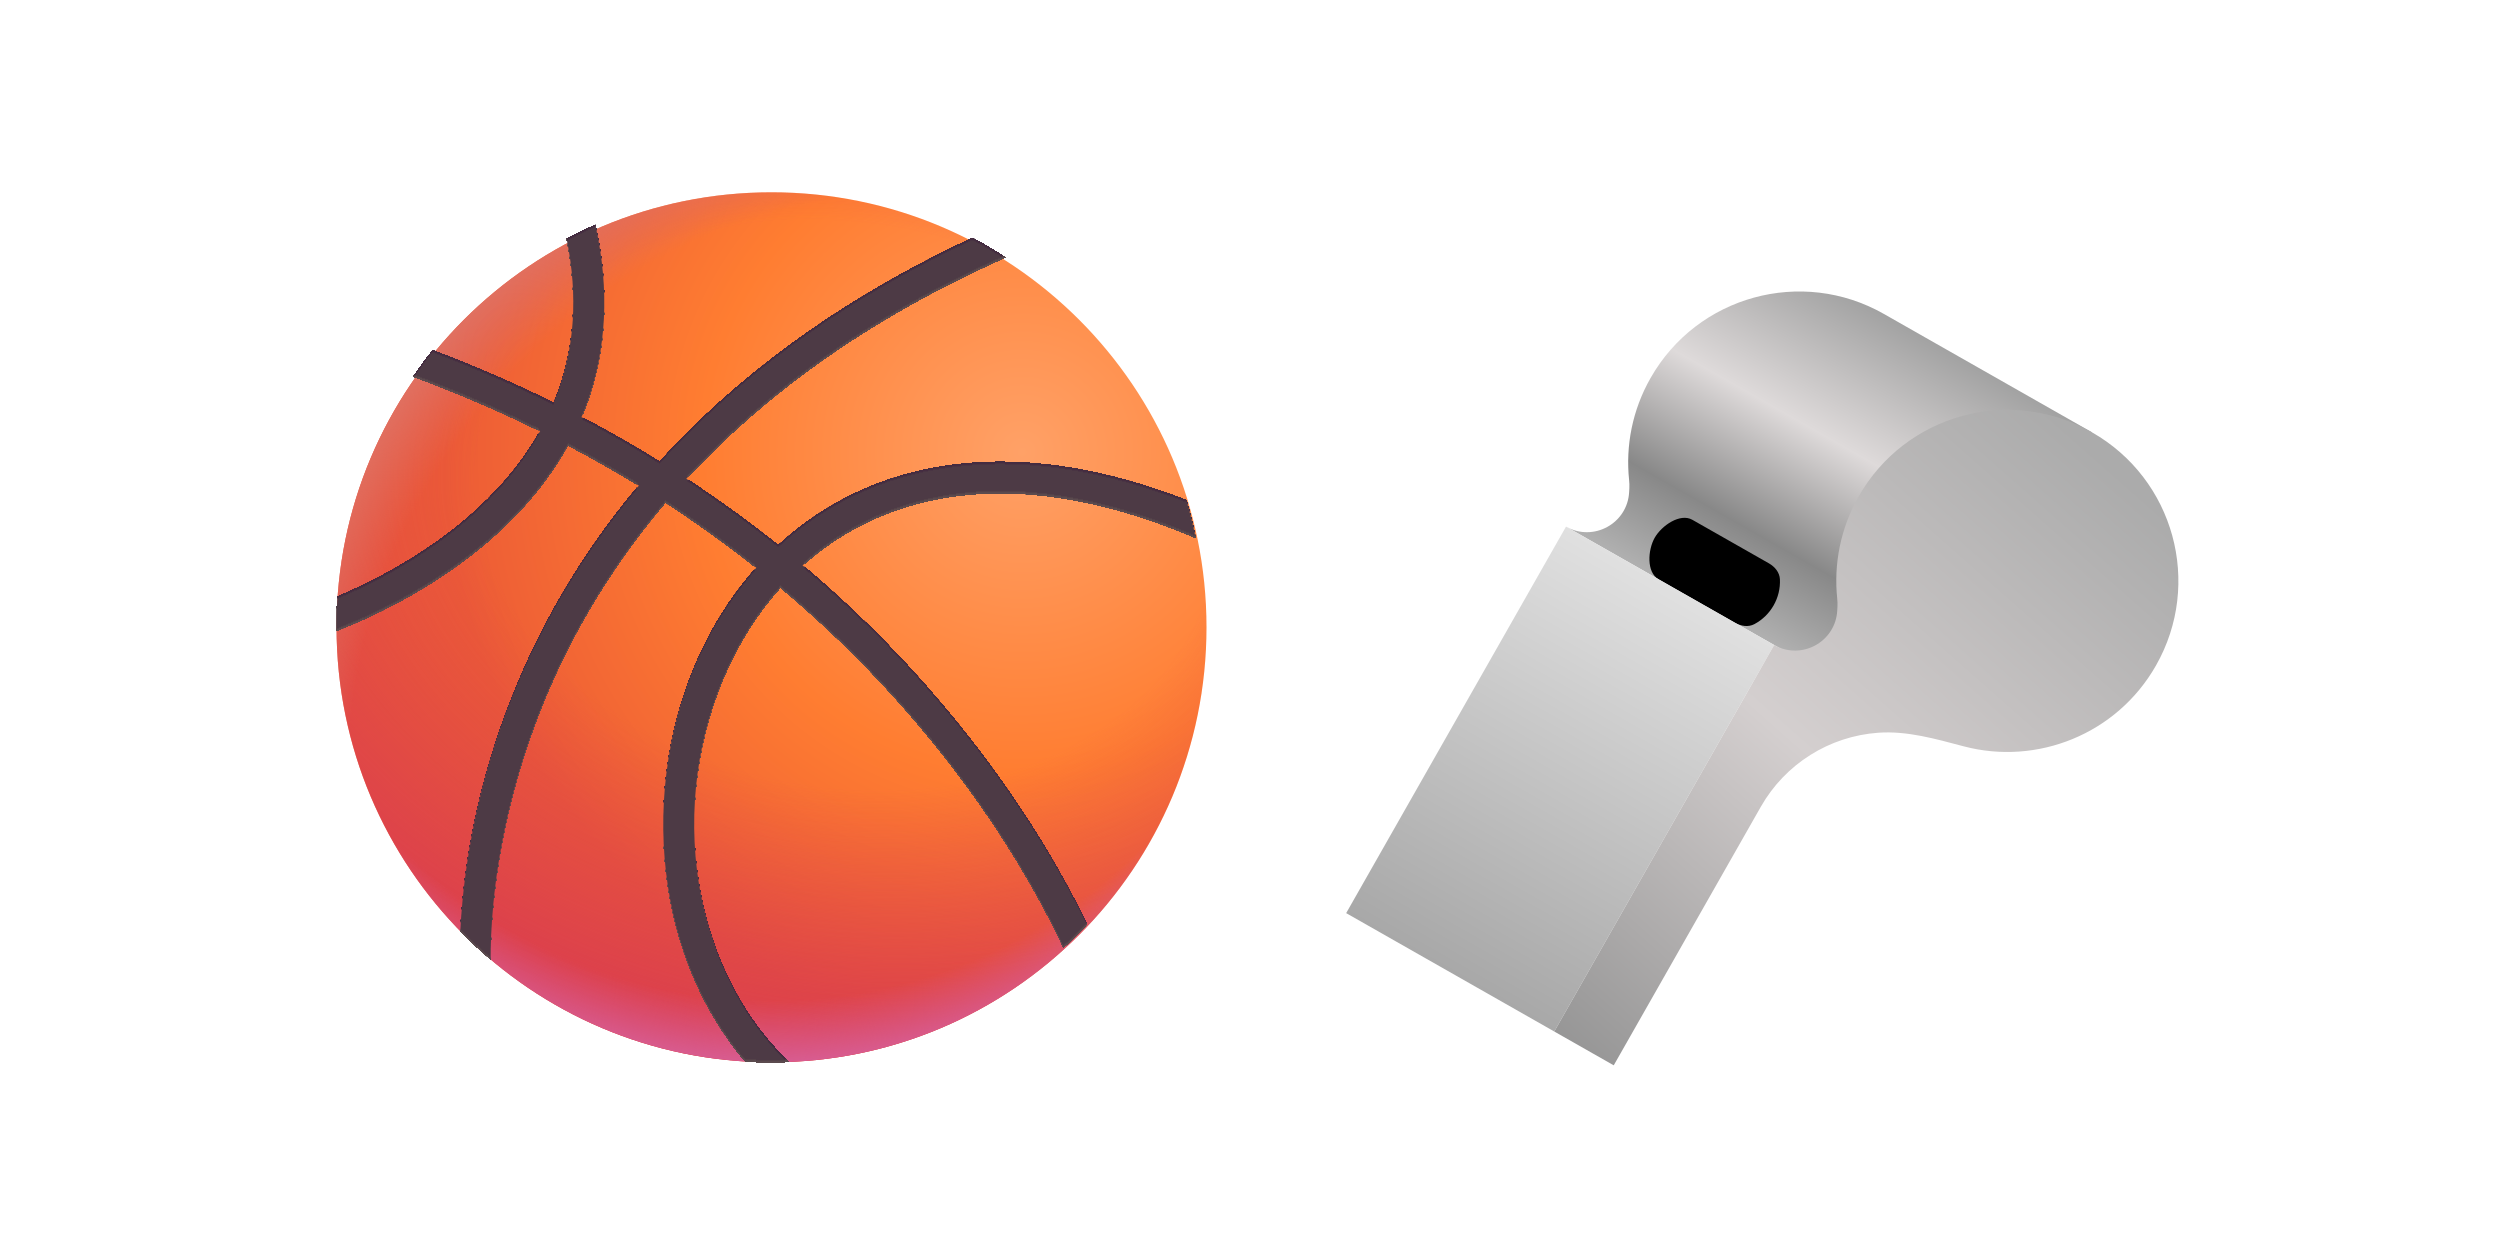
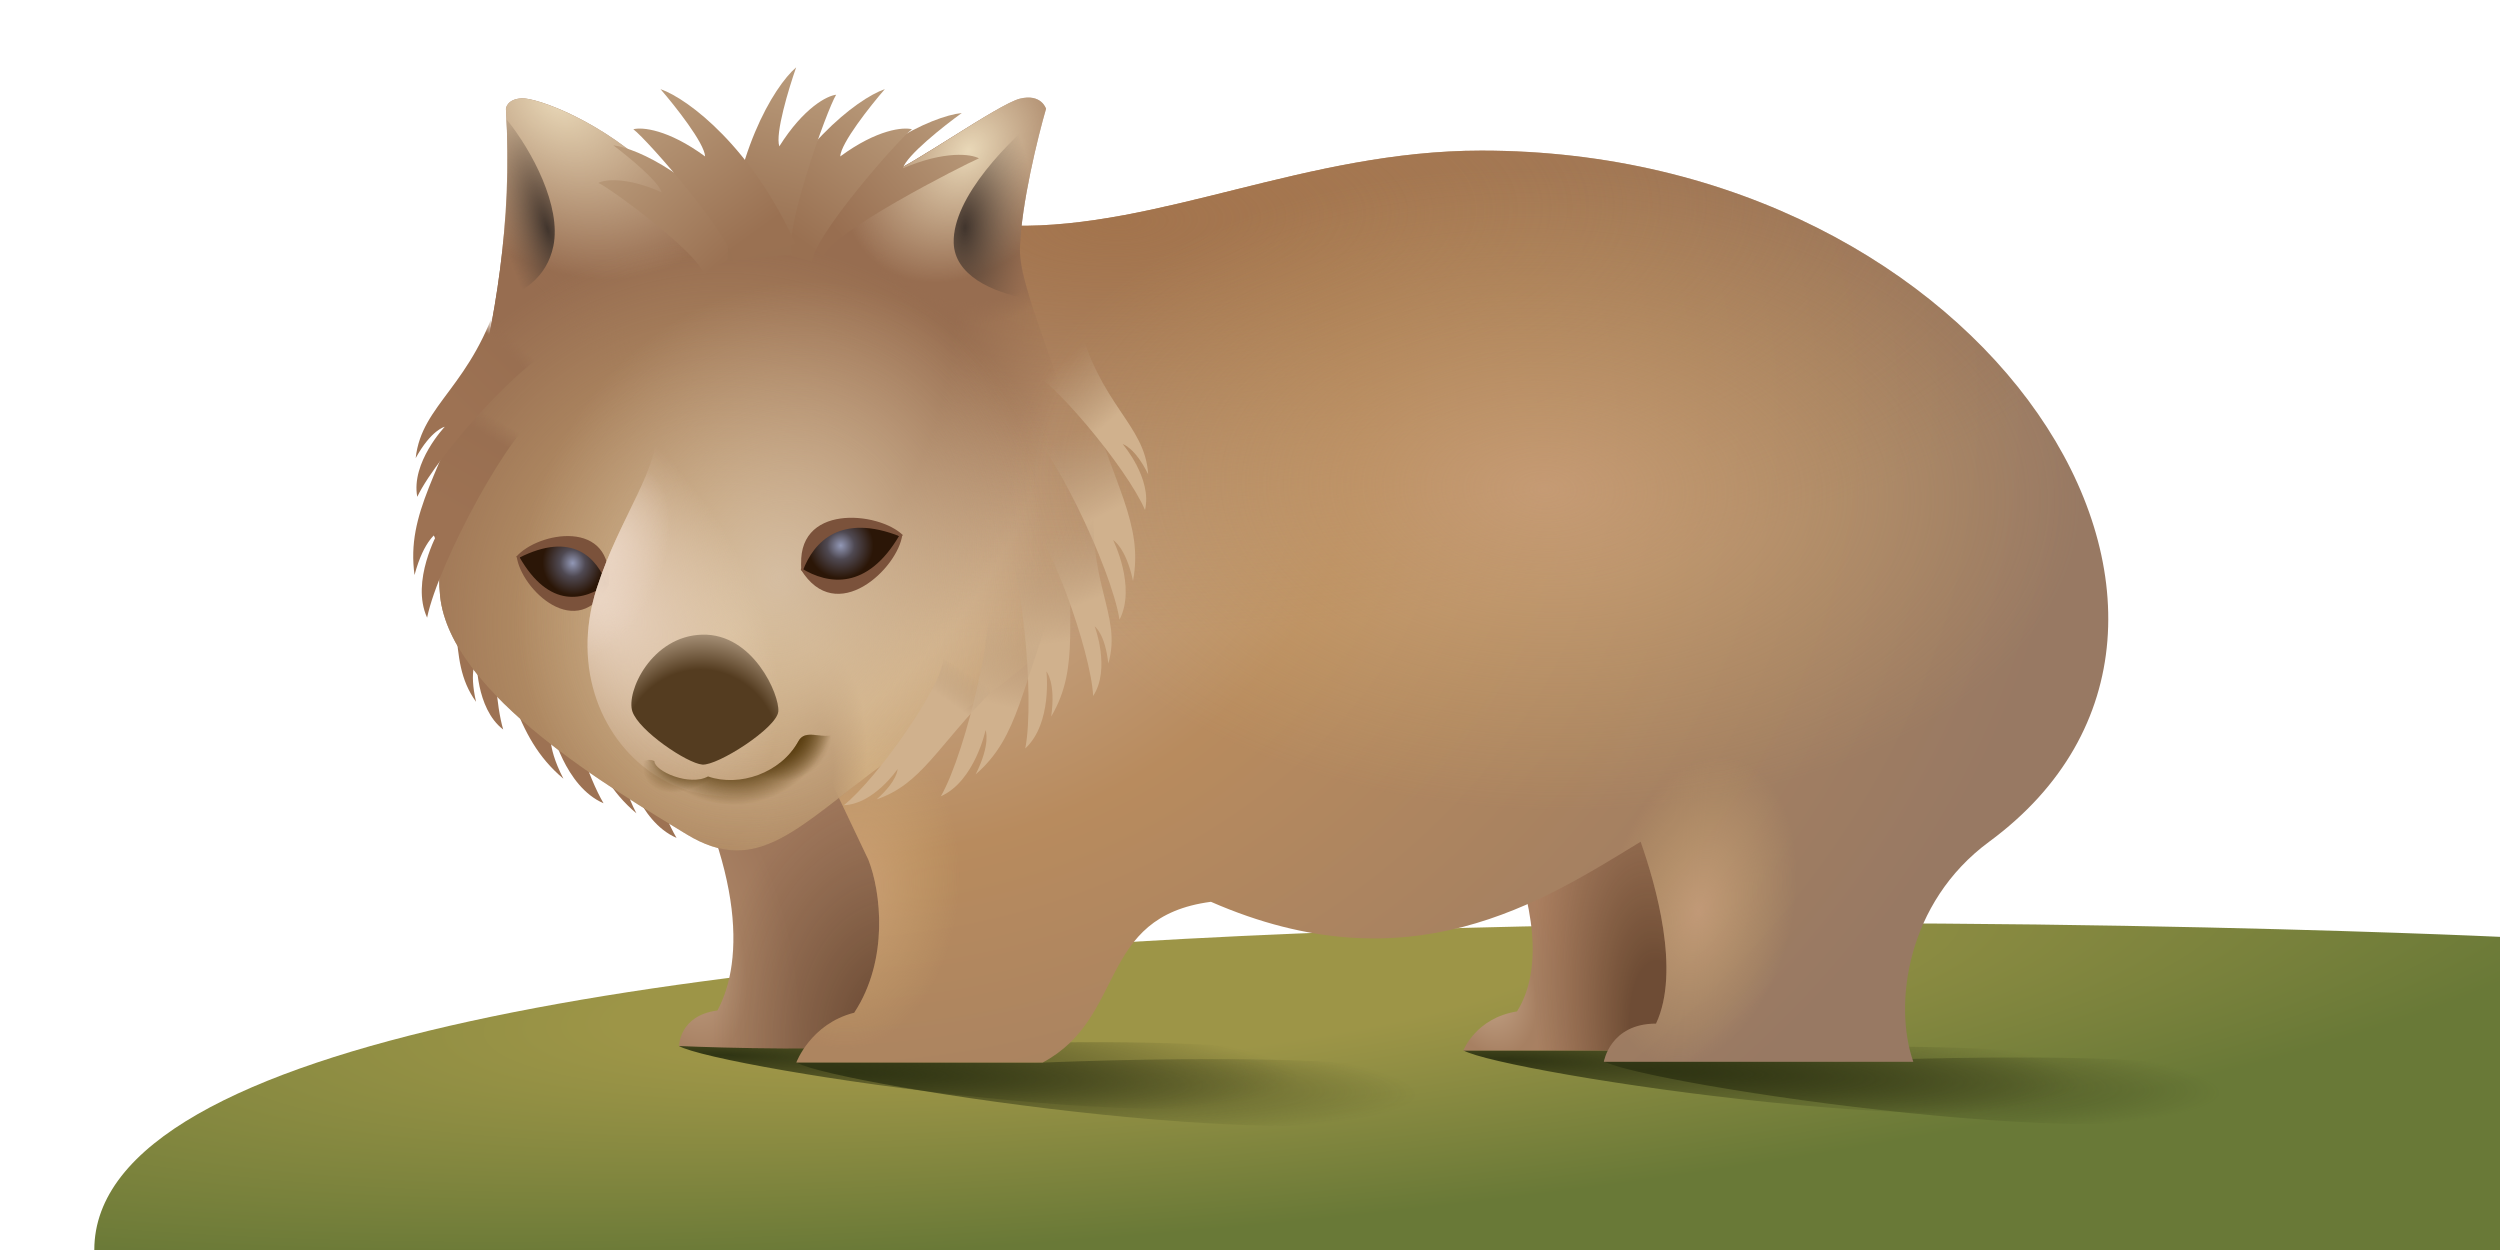
<svg xmlns="http://www.w3.org/2000/svg" viewBox="0 0 240 120" fill="none">
-   <path d="M150.338 50.556C152.961 52.048 156.236 50.259 156.397 47.246L156.418 46.866C156.432 46.607 156.421 46.348 156.394 46.09C156.051 42.802 156.696 39.379 158.456 36.286C162.939 28.404 172.963 25.65 180.844 30.133L200.823 41.498L181.733 68.416L150.338 50.556Z" fill="url(#paint0_linear_7990_1717)" />
-   <path d="M168.425 59.914C167.839 60.228 167.138 60.113 166.561 59.785L159.217 55.607C158.047 54.941 158.187 52.792 158.852 51.622V51.622C159.518 50.452 161.294 49.233 162.464 49.899L169.808 54.076C170.385 54.405 170.842 54.949 170.872 55.613C170.954 57.393 169.997 59.075 168.425 59.914Z" fill="black" />
-   <path d="M150.338 50.556L170.317 61.921L149.211 99.025L129.232 87.66L150.338 50.556Z" fill="url(#paint1_linear_7990_1717)" />
-   <path d="M206.975 63.887C203.215 70.497 195.558 73.501 188.536 71.653C185.839 70.943 183.102 70.145 180.32 70.342C175.608 70.676 171.374 73.343 169.039 77.449L154.918 102.272L149.21 99.025L170.316 61.922C172.939 63.413 176.215 61.624 176.376 58.611L176.396 58.231C176.41 57.972 176.399 57.713 176.372 57.455C176.03 54.167 176.675 50.744 178.434 47.651C182.918 39.77 192.941 37.015 200.823 41.498C208.704 45.982 211.459 56.005 206.975 63.887Z" fill="url(#paint2_linear_7990_1717)" />
-   <path d="M74.066 101.978C97.128 101.978 115.824 83.282 115.824 60.22C115.824 37.157 97.128 18.461 74.066 18.461C51.003 18.461 32.308 37.157 32.308 60.22C32.308 83.282 51.003 101.978 74.066 101.978Z" fill="url(#paint3_radial_7990_1717)" />
-   <path d="M74.066 101.978C97.128 101.978 115.824 83.282 115.824 60.22C115.824 37.157 97.128 18.461 74.066 18.461C51.003 18.461 32.308 37.157 32.308 60.22C32.308 83.282 51.003 101.978 74.066 101.978Z" fill="url(#paint4_radial_7990_1717)" />
-   <path d="M74.066 101.978C97.128 101.978 115.824 83.282 115.824 60.22C115.824 37.157 97.128 18.461 74.066 18.461C51.003 18.461 32.308 37.157 32.308 60.22C32.308 83.282 51.003 101.978 74.066 101.978Z" fill="url(#paint5_radial_7990_1717)" />
-   <path d="M74.066 101.978C97.128 101.978 115.824 83.282 115.824 60.22C115.824 37.157 97.128 18.461 74.066 18.461C51.003 18.461 32.308 37.157 32.308 60.22C32.308 83.282 51.003 101.978 74.066 101.978Z" fill="url(#paint6_radial_7990_1717)" />
-   <g filter="url(#filter0_ii_7990_1717)">
-     <path d="M32.394 57.28C32.337 58.182 32.308 59.092 32.308 60.008C32.308 60.187 32.309 60.365 32.311 60.544C33.17 60.209 34.209 59.777 35.37 59.239C38.633 57.727 42.899 55.363 46.847 51.967C49.731 49.487 52.469 46.434 54.512 42.738C56.889 43.988 59.161 45.284 61.331 46.616C55.577 53.463 51.721 60.468 49.149 66.946C46.112 74.598 44.877 81.487 44.401 86.471C44.3 87.523 44.234 88.491 44.191 89.364C45.117 90.318 46.088 91.227 47.1 92.088C47.097 90.79 47.151 88.975 47.362 86.758C47.816 81.999 48.999 75.398 51.911 68.06C54.406 61.775 58.178 54.929 63.879 48.226C67.007 50.259 69.912 52.363 72.606 54.502C70.704 56.638 69.1 59.023 67.802 61.572C61.391 74.151 62.293 91.013 71.566 101.911C72.358 101.956 73.156 101.979 73.959 101.979C74.541 101.979 75.12 101.967 75.697 101.943C65.637 92.294 64.067 75.464 70.448 62.941C71.659 60.564 73.153 58.355 74.921 56.391C80.926 61.426 85.805 66.595 89.727 71.447C94.954 77.915 98.48 83.824 100.695 88.104C101.24 89.158 101.706 90.113 102.098 90.953C102.872 90.238 103.619 89.495 104.337 88.723C104.036 88.1 103.702 87.43 103.333 86.718C101.039 82.286 97.406 76.202 92.034 69.554C88.048 64.622 83.106 59.38 77.045 54.273C79.827 51.785 83.148 49.84 86.993 48.654C94.243 46.415 103.521 46.822 114.78 51.626C114.535 50.407 114.237 49.207 113.89 48.028C103.027 43.799 93.716 43.443 86.121 45.787C81.671 47.161 77.861 49.447 74.711 52.358C71.983 50.179 69.045 48.035 65.883 45.962C73.036 38.206 82.901 30.753 96.505 24.711C95.484 24.048 94.433 23.429 93.354 22.855C80.131 29.014 70.432 36.518 63.328 44.333C60.947 42.857 58.447 41.423 55.822 40.045C56.053 39.5 56.268 38.942 56.467 38.371C58.129 33.593 58.592 28.021 57.153 21.594C56.216 22.011 55.297 22.462 54.398 22.944C55.539 28.56 55.066 33.335 53.659 37.379C53.504 37.824 53.338 38.26 53.161 38.689C49.522 36.888 45.655 35.196 41.548 33.645C40.899 34.454 40.279 35.289 39.689 36.147C44.009 37.746 48.06 39.504 51.856 41.383C50.028 44.654 47.57 47.404 44.916 49.687C41.24 52.849 37.232 55.076 34.127 56.515C33.508 56.801 32.928 57.056 32.394 57.28Z" fill="#4D3A45" />
-   </g>
+   <path d="M9.053 120C9.053 79.071 240 89.937 240 89.937V120H9.053Z" fill="url(#paint0_radial_1993_4804)" />
+   <path d="M126.629 104.248C118.711 110.187 68.974 102.583 65.158 100.407H88.167C88.167 100.407 134.548 98.309 126.629 104.248Z" fill="url(#paint1_radial_1993_4804)" />
+   <path d="M201.952 104.675C194.033 110.614 144.297 103.011 140.481 100.834H163.489C163.489 100.834 209.87 98.736 201.952 104.675Z" fill="url(#paint2_radial_1993_4804)" />
+   <path d="M138.006 105.874C130.087 111.813 80.351 104.209 76.535 102.033H99.543C99.543 102.033 145.924 99.935 138.006 105.874Z" fill="url(#paint3_radial_1993_4804)" />
+   <path d="M215.417 105.717C207.498 111.657 157.762 104.053 153.946 101.877H176.954C176.954 101.877 223.336 99.778 215.417 105.717Z" fill="url(#paint4_radial_1993_4804)" />
+   <path d="M85.24 100.419C76.971 100.948 65.192 100.419 65.192 100.419C65.192 100.419 65.192 97.484 68.875 97.006C71.433 92.278 71.608 82.871 62.885 68.436L76.442 62.631L89.711 80.804L85.24 100.419Z" fill="url(#paint5_radial_1993_4804)" />
+   <path d="M85.24 100.419C76.971 100.948 65.192 100.419 65.192 100.419C65.192 100.419 65.192 97.484 68.875 97.006C71.433 92.278 71.608 82.871 62.885 68.436L76.442 62.631L89.711 80.804L85.24 100.419Z" fill="url(#paint6_radial_1993_4804)" />
+   <path d="M162.404 100.852H140.481C140.481 100.852 141.667 97.727 145.634 97.096C147.677 93.837 147.855 88.46 144.807 80.804L158.942 76.91L161.682 81.814L162.404 100.852Z" fill="url(#paint7_radial_1993_4804)" />
+   <path d="M162.404 100.852H140.481C140.481 100.852 141.667 97.727 145.634 97.096C147.677 93.837 147.855 88.46 144.807 80.804L158.942 76.91L161.682 81.814L162.404 100.852Z" fill="url(#paint8_radial_1993_4804)" />
+   <path d="M142.212 14.458C125.441 14.458 111.347 21.958 97.212 21.669L70.529 28.304C70.529 28.304 51.635 53.256 57.404 62.343C63.173 71.429 79.516 74.444 79.516 74.444L83.366 82.535C84.562 85.561 85.367 92.115 82.003 97.222C77.816 98.284 76.443 102.006 76.443 102.006H100.097C108.174 97.679 105.289 88.016 116.25 86.573C135.281 94.899 148.053 86.573 157.5 80.804C158.946 84.923 161.35 93.223 158.978 98.268C154.56 98.268 153.967 101.934 153.967 101.934H183.678C181.755 96.453 183.022 86.648 190.962 80.804C219.663 59.676 190.962 14.458 142.212 14.458Z" fill="url(#paint9_radial_1993_4804)" />
+   <path d="M142.212 14.458C125.441 14.458 111.347 21.958 97.212 21.669L70.529 28.304C70.529 28.304 51.635 53.256 57.404 62.343C63.173 71.429 79.516 74.444 79.516 74.444L83.366 82.535C84.562 85.561 85.367 92.115 82.003 97.222C77.816 98.284 76.443 102.006 76.443 102.006H100.097C108.174 97.679 105.289 88.016 116.25 86.573C135.281 94.899 148.053 86.573 157.5 80.804C158.946 84.923 161.35 93.223 158.978 98.268C154.56 98.268 153.967 101.934 153.967 101.934H183.678C181.755 96.453 183.022 86.648 190.962 80.804C219.663 59.676 190.962 14.458 142.212 14.458Z" fill="url(#paint10_radial_1993_4804)" />
+   <path d="M142.212 14.458C125.441 14.458 111.347 21.958 97.212 21.669L70.529 28.304C70.529 28.304 51.635 53.256 57.404 62.343C63.173 71.429 79.516 74.444 79.516 74.444L83.366 82.535C84.562 85.561 85.367 92.115 82.003 97.222C77.816 98.284 76.443 102.006 76.443 102.006H100.097C108.174 97.679 105.289 88.016 116.25 86.573C135.281 94.899 148.053 86.573 157.5 80.804C158.946 84.923 161.35 93.223 158.978 98.268C154.56 98.268 153.967 101.934 153.967 101.934H183.678C181.755 96.453 183.022 86.648 190.962 80.804C219.663 59.676 190.962 14.458 142.212 14.458Z" fill="url(#paint11_radial_1993_4804)" />
+   <path d="M142.212 14.458C125.441 14.458 111.347 21.958 97.212 21.669L70.529 28.304C70.529 28.304 51.635 53.256 57.404 62.343C63.173 71.429 79.516 74.444 79.516 74.444L83.366 82.535C84.562 85.561 85.367 92.115 82.003 97.222C77.816 98.284 76.443 102.006 76.443 102.006H100.097C108.174 97.679 105.289 88.016 116.25 86.573C135.281 94.899 148.053 86.573 157.5 80.804C158.946 84.923 161.35 93.223 158.978 98.268C154.56 98.268 153.967 101.934 153.967 101.934H183.678C181.755 96.453 183.022 86.648 190.962 80.804C219.663 59.676 190.962 14.458 142.212 14.458Z" fill="url(#paint12_radial_1993_4804)" />
+   <path d="M142.212 14.458C125.441 14.458 111.347 21.958 97.212 21.669L70.529 28.304C70.529 28.304 51.635 53.256 57.404 62.343C63.173 71.429 79.516 74.444 79.516 74.444L83.366 82.535C84.562 85.561 85.367 92.115 82.003 97.222C77.816 98.284 76.443 102.006 76.443 102.006H100.097C108.174 97.679 105.289 88.016 116.25 86.573C135.281 94.899 148.053 86.573 157.5 80.804C158.946 84.923 161.35 93.223 158.978 98.268C154.56 98.268 153.967 101.934 153.967 101.934H183.678C181.755 96.453 183.022 86.648 190.962 80.804C219.663 59.676 190.962 14.458 142.212 14.458Z" fill="url(#paint13_radial_1993_4804)" />
+   <path d="M54.087 74.756C49.166 70.61 49.095 65.219 44.758 55.141L52.625 53.718C51.268 56.806 55.05 72.221 57.941 77.114C54.199 75.503 52.936 69.906 52.936 69.906C52.936 69.906 52.342 71.381 54.087 74.756Z" fill="url(#paint14_linear_1993_4804)" />
+   <path d="M61.094 78.079C56.173 73.933 56.102 68.541 51.765 58.464L59.632 57.041C58.275 60.128 62.057 75.543 64.947 80.437C61.206 78.826 59.943 73.228 59.943 73.228C59.943 73.228 59.349 74.703 61.094 78.079Z" fill="url(#paint15_linear_1993_4804)" />
+   <path d="M45.703 67.377C42.608 63.081 45.162 58.638 41.045 50.052L48.76 50.291C47.056 52.483 46.981 65.547 48.306 70.034C45.643 67.996 45.758 63.275 45.758 63.275C45.758 63.275 44.988 64.333 45.703 67.377Z" fill="url(#paint16_linear_1993_4804)" />
+   <path d="M42.249 57.215C41.246 47.681 49.907 32.855 48.569 10.441C48.569 10.441 48.634 9.519 50.074 9.438C51.515 9.357 58.036 11.713 63.121 16.797C68.529 16.017 80.483 14.924 85.033 16.797C87.263 16.128 95.848 9.985 97.912 9.473C99.976 8.962 100.421 10.441 100.421 10.441C99.641 13.118 98.046 19.541 97.912 23.823C97.745 29.175 105.618 42.438 104.286 53.094C102.954 63.75 93.469 66.938 85.033 73.154C76.596 79.37 72.743 84.271 65.896 80.082C59.049 75.894 43.253 66.749 42.249 57.215Z" fill="url(#paint17_radial_1993_4804)" />
+   <path d="M42.249 57.215C41.246 47.681 49.907 32.855 48.569 10.441C48.569 10.441 48.634 9.519 50.074 9.438C51.515 9.357 58.036 11.713 63.121 16.797C68.529 16.017 80.483 14.924 85.033 16.797C87.263 16.128 95.848 9.985 97.912 9.473C99.976 8.962 100.421 10.441 100.421 10.441C99.641 13.118 98.046 19.541 97.912 23.823C97.745 29.175 105.618 42.438 104.286 53.094C102.954 63.75 93.469 66.938 85.033 73.154C76.596 79.37 72.743 84.271 65.896 80.082C59.049 75.894 43.253 66.749 42.249 57.215Z" fill="url(#paint18_radial_1993_4804)" />
+   <path d="M42.249 57.215C41.246 47.681 49.907 32.855 48.569 10.441C48.569 10.441 48.634 9.519 50.074 9.438C51.515 9.357 58.036 11.713 63.121 16.797C68.529 16.017 80.483 14.924 85.033 16.797C87.263 16.128 95.848 9.985 97.912 9.473C99.976 8.962 100.421 10.441 100.421 10.441C99.641 13.118 98.046 19.541 97.912 23.823C97.745 29.175 105.618 42.438 104.286 53.094C102.954 63.75 93.469 66.938 85.033 73.154C76.596 79.37 72.743 84.271 65.896 80.082C59.049 75.894 43.253 66.749 42.249 57.215Z" fill="url(#paint19_radial_1993_4804)" />
+   <path d="M42.249 57.215C41.246 47.681 49.907 32.855 48.569 10.441C48.569 10.441 48.634 9.519 50.074 9.438C51.515 9.357 58.036 11.713 63.121 16.797C68.529 16.017 80.483 14.924 85.033 16.797C87.263 16.128 95.848 9.985 97.912 9.473C99.976 8.962 100.421 10.441 100.421 10.441C99.641 13.118 98.046 19.541 97.912 23.823C97.745 29.175 105.618 42.438 104.286 53.094C102.954 63.75 93.469 66.938 85.033 73.154C76.596 79.37 72.743 84.271 65.896 80.082C59.049 75.894 43.253 66.749 42.249 57.215Z" fill="url(#paint20_radial_1993_4804)" />
+   <path d="M42.249 57.215C41.246 47.681 49.907 32.855 48.569 10.441C48.569 10.441 48.634 9.519 50.074 9.438C51.515 9.357 58.036 11.713 63.121 16.797C68.529 16.017 80.483 14.924 85.033 16.797C87.263 16.128 95.848 9.985 97.912 9.473C99.976 8.962 100.421 10.441 100.421 10.441C99.641 13.118 98.046 19.541 97.912 23.823C97.745 29.175 105.618 42.438 104.286 53.094C102.954 63.75 93.469 66.938 85.033 73.154C76.596 79.37 72.743 84.271 65.896 80.082C59.049 75.894 43.253 66.749 42.249 57.215Z" fill="url(#paint21_radial_1993_4804)" />
+   <path d="M42.249 57.215C41.246 47.681 49.907 32.855 48.569 10.441C48.569 10.441 48.634 9.519 50.074 9.438C51.515 9.357 58.036 11.713 63.121 16.797C68.529 16.017 80.483 14.924 85.033 16.797C87.263 16.128 95.848 9.985 97.912 9.473C99.976 8.962 100.421 10.441 100.421 10.441C99.641 13.118 98.046 19.541 97.912 23.823C97.745 29.175 105.618 42.438 104.286 53.094C102.954 63.75 93.469 66.938 85.033 73.154C76.596 79.37 72.743 84.271 65.896 80.082C59.049 75.894 43.253 66.749 42.249 57.215Z" fill="url(#paint22_radial_1993_4804)" />
+   <path d="M42.249 57.215C41.246 47.681 49.907 32.855 48.569 10.441C48.569 10.441 48.634 9.519 50.074 9.438C51.515 9.357 58.036 11.713 63.121 16.797C68.529 16.017 80.483 14.924 85.033 16.797C87.263 16.128 95.848 9.985 97.912 9.473C99.976 8.962 100.421 10.441 100.421 10.441C99.641 13.118 98.046 19.541 97.912 23.823C97.745 29.175 105.618 42.438 104.286 53.094C102.954 63.75 93.469 66.938 85.033 73.154C76.596 79.37 72.743 84.271 65.896 80.082C59.049 75.894 43.253 66.749 42.249 57.215Z" fill="url(#paint23_radial_1993_4804)" />
+   <path d="M42.249 57.215C41.246 47.681 49.907 32.855 48.569 10.441C48.569 10.441 48.634 9.519 50.074 9.438C51.515 9.357 58.036 11.713 63.121 16.797C68.529 16.017 80.483 14.924 85.033 16.797C87.263 16.128 95.848 9.985 97.912 9.473C99.976 8.962 100.421 10.441 100.421 10.441C99.641 13.118 98.046 19.541 97.912 23.823C97.745 29.175 105.618 42.438 104.286 53.094C102.954 63.75 93.469 66.938 85.033 73.154C76.596 79.37 72.743 84.271 65.896 80.082C59.049 75.894 43.253 66.749 42.249 57.215Z" fill="url(#paint24_radial_1993_4804)" />
+   <path d="M49.81 53.579C51.848 51.162 58.51 50.458 58.408 56.17C56.812 57.903 54.516 58.281 53.204 57.564C51.564 56.668 50.433 55.191 49.81 53.579Z" fill="url(#paint25_radial_1993_4804)" />
+   <path fill-rule="evenodd" clip-rule="evenodd" d="M49.793 53.566C54.908 50.959 57.318 53.478 58.313 56.233C58.345 56.213 58.377 56.192 58.408 56.17C59.005 49.676 51.578 51.056 49.541 53.473C49.63 53.49 49.714 53.522 49.793 53.566Z" fill="#7B523B" />
+   <path fill-rule="evenodd" clip-rule="evenodd" d="M49.86 53.468C52.724 58.487 56.104 57.717 58.431 55.966C58.447 56.002 58.462 56.037 58.477 56.073C55.454 61.834 49.992 56.558 49.6 53.407C49.684 53.442 49.771 53.462 49.86 53.468Z" fill="#7B523B" />
+   <path d="M84.281 67.223C83.486 68 82.678 68.909 81.855 69.987C69.583 84.57 52.264 72.036 57.294 56.462C59.542 49.502 63.451 44.867 62.993 40.815C60.986 30.277 75.666 35.866 74.328 44.396C73.823 47.614 75.871 50.517 78.249 53.888C80.672 57.322 83.437 61.242 84.196 66.475C84.233 66.726 84.261 66.975 84.281 67.223Z" fill="url(#paint26_radial_1993_4804)" />
+   <path d="M84.281 67.223C83.486 68 82.678 68.909 81.855 69.987C69.583 84.57 52.264 72.036 57.294 56.462C59.542 49.502 63.451 44.867 62.993 40.815C60.986 30.277 75.666 35.866 74.328 44.396C73.823 47.614 75.871 50.517 78.249 53.888C80.672 57.322 83.437 61.242 84.196 66.475C84.233 66.726 84.261 66.975 84.281 67.223Z" fill="url(#paint27_radial_1993_4804)" />
+   <path d="M59.841 73.472C64.771 79.866 75.958 88.896 81.029 69.714C79.668 71.737 77.523 69.572 76.642 71.174C74.956 74.243 70.954 75.572 67.972 74.541C66.183 75.52 62.817 74.03 62.817 73.062C61.673 72.521 60.809 74.162 59.841 73.472Z" fill="url(#paint28_radial_1993_4804)" />
+   <path d="M59.841 73.472C64.771 79.866 75.958 88.896 81.029 69.714C79.668 71.737 77.523 69.572 76.642 71.174C74.956 74.243 70.954 75.572 67.972 74.541C66.183 75.52 62.817 74.03 62.817 73.062C61.673 72.521 60.809 74.162 59.841 73.472Z" fill="url(#paint29_radial_1993_4804)" />
+   <path d="M59.841 73.472C64.771 79.866 75.958 88.896 81.029 69.714C79.668 71.737 77.523 69.572 76.642 71.174C74.956 74.243 70.954 75.572 67.972 74.541C66.183 75.52 62.817 74.03 62.817 73.062C61.673 72.521 60.809 74.162 59.841 73.472Z" fill="url(#paint30_radial_1993_4804)" />
+   <path d="M67.422 60.926C62.54 61.049 60.077 66.437 60.709 68.302C61.342 70.166 65.957 73.277 67.422 73.4C68.887 73.523 74.578 69.88 74.719 68.302C74.86 66.724 72.304 60.803 67.422 60.926Z" fill="url(#paint31_radial_1993_4804)" />
+   <path fill-rule="evenodd" clip-rule="evenodd" d="M98.719 28.681C98.217 26.697 97.874 25.027 97.912 23.823C98.041 19.668 99.547 13.496 100.349 10.689C96.95 13.359 91.423 18.938 91.555 23.321C91.648 26.385 95.142 28.057 98.719 28.681Z" fill="url(#paint32_radial_1993_4804)" />
+   <path fill-rule="evenodd" clip-rule="evenodd" d="M48.623 11.448C51.071 14.463 53.909 19.807 53.124 23.619C52.494 26.676 50.071 28.29 47.604 28.795C48.437 23.897 48.95 18.216 48.623 11.448Z" fill="url(#paint33_radial_1993_4804)" />
+   <path d="M86.394 51.515C84.116 49.227 76.764 49.005 76.956 54.754C78.738 56.383 81.274 56.596 82.71 55.778C84.504 54.755 85.731 53.185 86.394 51.515Z" fill="url(#paint34_radial_1993_4804)" />
+   <path fill-rule="evenodd" clip-rule="evenodd" d="M86.415 51.5C80.743 49.248 78.123 51.963 77.064 54.812C77.028 54.793 76.992 54.774 76.956 54.755C76.209 48.254 84.413 49.101 86.691 51.388C86.593 51.412 86.501 51.45 86.415 51.5Z" fill="#7B523B" />
+   <path fill-rule="evenodd" clip-rule="evenodd" d="M86.338 51.407C83.251 56.673 79.515 56.145 76.927 54.55C76.91 54.587 76.894 54.624 76.877 54.661C80.288 60.245 86.234 54.53 86.623 51.325C86.531 51.367 86.436 51.393 86.338 51.407Z" fill="#7B523B" />
+   <path d="M92.329 10.851C89.466 11.148 82.42 14.344 76.317 22.325L79.072 24.623C79.604 22.384 92.396 15.889 93.979 15.201C93.241 14.798 90.746 14.425 86.674 16.158C87.026 14.924 90.59 12.106 92.329 10.851Z" fill="url(#paint35_linear_1993_4804)" />
+   <path d="M58.879 13.953C61.263 14.242 67.093 17.013 72.066 23.761L67.498 26.236C67.087 24.361 58.748 18.154 57.438 17.557C58.06 17.232 60.146 16.958 63.517 18.463C63.242 17.429 60.31 15.025 58.879 13.953Z" fill="url(#paint36_linear_1993_4804)" />
+   <path d="M84.946 8.555C82.227 9.502 76.104 14.231 71.999 23.401L77.98 25.137C77.983 22.836 86.169 13.443 87.551 12.409C86.74 12.187 84.227 12.397 80.662 15.019C80.72 13.738 83.542 10.176 84.946 8.555Z" fill="url(#paint37_linear_1993_4804)" />
+   <path d="M76.433 6.464C74.251 8.341 70.287 14.985 69.829 25.022L76.029 24.445C75.189 22.303 79.362 10.563 80.27 9.095C79.433 9.185 77.172 10.302 74.816 14.048C74.401 12.834 75.721 8.486 76.433 6.464Z" fill="url(#paint38_linear_1993_4804)" />
+   <path d="M63.406 8.555C66.124 9.502 72.247 14.231 76.353 23.401L70.372 25.137C70.369 22.836 62.183 13.443 60.801 12.409C61.612 12.187 64.125 12.397 67.69 15.019C67.631 13.738 64.81 10.176 63.406 8.555Z" fill="url(#paint39_linear_1993_4804)" />
+   <path d="M39.795 55.204C38.971 49.187 42.332 45.364 45.669 35.56L52.081 39.541C49.177 40.845 42.074 54.037 41.002 59.295C39.4 55.798 42.057 51.078 42.057 51.078C42.057 51.078 40.708 51.736 39.795 55.204Z" fill="url(#paint40_linear_1993_4804)" />
+   <path d="M108.769 55.765C109.798 50.241 106.862 46.559 104.212 37.351L98.11 40.746C100.736 42.08 106.715 54.586 107.472 59.492C109.107 56.332 106.862 51.852 106.862 51.852C106.862 51.852 108.079 52.52 108.769 55.765Z" fill="url(#paint41_linear_1993_4804)" />
+   <path d="M100.915 68.79C103.765 63.947 102.26 59.485 102.908 49.925L96.015 51.036C98.028 53.186 99.386 66.981 98.425 71.851C101.04 69.438 100.456 64.461 100.456 64.461C100.456 64.461 101.373 65.504 100.915 68.79Z" fill="url(#paint42_linear_1993_4804)" />
+   <path d="M93.663 74.339C97.915 70.664 97.918 65.955 101.595 57.107L94.708 55.951C95.928 58.632 92.794 72.135 90.324 76.441C93.574 74.993 94.615 70.091 94.615 70.091C94.615 70.091 95.15 71.372 93.663 74.339Z" fill="url(#paint43_linear_1993_4804)" />
+   <path d="M84.156 76.737C88.476 75.265 89.913 71.721 95.375 66.18L90.543 63.213C90.644 65.602 84.173 74.813 81.002 77.302C83.89 77.201 86.167 73.828 86.167 73.828C86.167 73.828 86.179 74.956 84.156 76.737Z" fill="url(#paint44_linear_1993_4804)" />
+   <path d="M39.905 43.979C40.488 38.715 45.361 37.13 48.06 27.999L53.625 33.347C50.892 33.832 42.08 43.477 40.056 47.695C39.445 44.398 42.696 40.971 42.696 40.971C42.696 40.971 41.415 41.24 39.905 43.979Z" fill="url(#paint45_linear_1993_4804)" />
+   <path d="M110.226 45.538C109.921 40.648 105.488 38.967 103.399 30.409L98.019 35.104C100.523 35.673 108.238 44.977 109.921 48.965C110.632 45.945 107.78 42.634 107.78 42.634C107.78 42.634 108.952 42.94 110.226 45.538Z" fill="url(#paint46_linear_1993_4804)" />
+   <path d="M106.397 63.692C107.778 58.991 104.183 55.899 105.137 47.141L98.478 49.721C100.638 51.11 104.72 62.487 104.943 66.81C106.641 64.213 105.088 60.129 105.088 60.129C105.088 60.129 106.086 60.815 106.397 63.692Z" fill="url(#paint47_linear_1993_4804)" />
  <defs>
-     <filter id="filter0_ii_7990_1717" x="32.308" y="21.477" width="82.473" height="80.62" filterUnits="userSpaceOnUse" color-interpolation-filters="sRGB">
-       <feFlood flood-opacity="0" result="BackgroundImageFix" />
-       <feBlend mode="normal" in="SourceGraphic" in2="BackgroundImageFix" result="shape" />
-       <feColorMatrix in="SourceAlpha" type="matrix" values="0 0 0 0 0 0 0 0 0 0 0 0 0 0 0 0 0 0 127 0" result="hardAlpha" />
-       <feOffset dy="0.235" />
-       <feGaussianBlur stdDeviation="0.059" />
-       <feComposite in2="hardAlpha" operator="arithmetic" k2="-1" k3="1" />
-       <feColorMatrix type="matrix" values="0 0 0 0 0.267 0 0 0 0 0.173 0 0 0 0 0.251 0 0 0 1 0" />
-       <feBlend mode="normal" in2="shape" result="effect1_innerShadow_7990_1717" />
-       <feColorMatrix in="SourceAlpha" type="matrix" values="0 0 0 0 0 0 0 0 0 0 0 0 0 0 0 0 0 0 127 0" result="hardAlpha" />
-       <feOffset dy="-0.235" />
-       <feGaussianBlur stdDeviation="0.059" />
-       <feComposite in2="hardAlpha" operator="arithmetic" k2="-1" k3="1" />
-       <feColorMatrix type="matrix" values="0 0 0 0 0.357 0 0 0 0 0.294 0 0 0 0 0.306 0 0 0 1 0" />
-       <feBlend mode="normal" in2="effect1_innerShadow_7990_1717" result="effect2_innerShadow_7990_1717" />
-     </filter>
-     <linearGradient id="paint0_linear_7990_1717" x1="183.698" y1="31.757" x2="167.462" y2="60.298" gradientUnits="userSpaceOnUse">
-       <stop stop-color="#A2A2A2" />
-       <stop offset="0.396" stop-color="#DEDADA" />
-       <stop offset="0.743" stop-color="#888888" />
-       <stop offset="1" stop-color="#B0B0B0" />
-     </linearGradient>
-     <linearGradient id="paint1_linear_7990_1717" x1="160.327" y1="56.239" x2="139.221" y2="93.342" gradientUnits="userSpaceOnUse">
-       <stop stop-color="#E0E0E0" />
-       <stop offset="1" stop-color="#A8A8A8" />
-     </linearGradient>
-     <linearGradient id="paint2_linear_7990_1717" x1="200.823" y1="41.498" x2="147.587" y2="101.879" gradientUnits="userSpaceOnUse">
-       <stop offset="0.016" stop-color="#ABABAB" />
-       <stop offset="0.51" stop-color="#D4CFCF" />
-       <stop offset="1" stop-color="#919191" />
-     </linearGradient>
-     <radialGradient id="paint3_radial_7990_1717" cx="0" cy="0" r="1" gradientUnits="userSpaceOnUse" gradientTransform="translate(98.2514 43.3945) rotate(138.691) scale(55.7143)">
-       <stop stop-color="#FFA167" />
-       <stop offset="0.554" stop-color="#FF7D31" />
-       <stop offset="1" stop-color="#EC5B36" />
-     </radialGradient>
-     <radialGradient id="paint4_radial_7990_1717" cx="0" cy="0" r="1" gradientUnits="userSpaceOnUse" gradientTransform="translate(81.1307 48.4673) rotate(99.4623) scale(57.8563 76.2983)">
-       <stop offset="0.466" stop-color="#D73853" stop-opacity="0" />
-       <stop offset="1" stop-color="#D73853" />
-       <stop offset="1" stop-color="#D75B8F" />
-     </radialGradient>
-     <radialGradient id="paint5_radial_7990_1717" cx="0" cy="0" r="1" gradientUnits="userSpaceOnUse" gradientTransform="translate(74.0659 45.7611) rotate(90) scale(56.2169)">
-       <stop offset="0.895" stop-color="#D85C90" stop-opacity="0" />
-       <stop offset="1" stop-color="#D85C90" />
-     </radialGradient>
-     <radialGradient id="paint6_radial_7990_1717" cx="0" cy="0" r="1" gradientUnits="userSpaceOnUse" gradientTransform="translate(79.1571 66.8623) rotate(-144.333) scale(49.9678 58.7707)">
-       <stop offset="0.858" stop-color="#E07162" stop-opacity="0" />
-       <stop offset="1" stop-color="#E07162" />
-     </radialGradient>
+     <radialGradient id="paint0_radial_1993_4804" cx="0" cy="0" r="1" gradientUnits="userSpaceOnUse" gradientTransform="translate(104.439 94.7256) rotate(175.463) scale(147.635 24.2841)">
+       <stop offset="0.301" stop-color="#9D9547" />
+       <stop offset="1" stop-color="#697937" />
+     </radialGradient>
+     <radialGradient id="paint1_radial_1993_4804" cx="0" cy="0" r="1" gradientUnits="userSpaceOnUse" gradientTransform="translate(69.4111 101.282) rotate(2.26013) scale(55.2839 5.79156)">
+       <stop stop-color="#2F3413" />
+       <stop offset="1" stop-color="#2F3413" stop-opacity="0" />
+     </radialGradient>
+     <radialGradient id="paint2_radial_1993_4804" cx="0" cy="0" r="1" gradientUnits="userSpaceOnUse" gradientTransform="translate(144.733 101.709) rotate(2.26013) scale(55.2839 5.79156)">
+       <stop stop-color="#2F3413" />
+       <stop offset="1" stop-color="#2F3413" stop-opacity="0" />
+     </radialGradient>
+     <radialGradient id="paint3_radial_1993_4804" cx="0" cy="0" r="1" gradientUnits="userSpaceOnUse" gradientTransform="translate(80.7873 102.908) rotate(2.26013) scale(55.2839 5.79156)">
+       <stop stop-color="#2F3413" />
+       <stop offset="1" stop-color="#2F3413" stop-opacity="0" />
+     </radialGradient>
+     <radialGradient id="paint4_radial_1993_4804" cx="0" cy="0" r="1" gradientUnits="userSpaceOnUse" gradientTransform="translate(158.199 102.752) rotate(2.26013) scale(55.2839 5.79156)">
+       <stop stop-color="#2F3413" />
+       <stop offset="1" stop-color="#2F3413" stop-opacity="0" />
+     </radialGradient>
+     <radialGradient id="paint5_radial_1993_4804" cx="0" cy="0" r="1" gradientUnits="userSpaceOnUse" gradientTransform="translate(65.1806 89.971) rotate(-107.013) scale(20.9521 10.4569)">
+       <stop stop-color="#C9AB8F" />
+       <stop offset="0.557" stop-color="#A78062" />
+       <stop offset="1" stop-color="#9F775B" />
+     </radialGradient>
+     <radialGradient id="paint6_radial_1993_4804" cx="0" cy="0" r="1" gradientUnits="userSpaceOnUse" gradientTransform="translate(86.8606 101.12) rotate(-96.8987) scale(26.1408 18.22)">
+       <stop offset="0.285" stop-color="#321A09" stop-opacity="0.4" />
+       <stop offset="1" stop-color="#4A301D" stop-opacity="0" />
+     </radialGradient>
+     <radialGradient id="paint7_radial_1993_4804" cx="0" cy="0" r="1" gradientUnits="userSpaceOnUse" gradientTransform="translate(142.357 94.125) rotate(-111.658) scale(13.5739 8.3056)">
+       <stop stop-color="#C9AB8F" />
+       <stop offset="0.557" stop-color="#A78062" />
+       <stop offset="1" stop-color="#AB7F60" />
+     </radialGradient>
+     <radialGradient id="paint8_radial_1993_4804" cx="0" cy="0" r="1" gradientUnits="userSpaceOnUse" gradientTransform="translate(160.074 101.145) rotate(-98.0966) scale(31.7598 12.241)">
+       <stop offset="0.285" stop-color="#321A09" stop-opacity="0.5" />
+       <stop offset="1" stop-color="#4A301D" stop-opacity="0" />
+     </radialGradient>
+     <radialGradient id="paint9_radial_1993_4804" cx="0" cy="0" r="1" gradientUnits="userSpaceOnUse" gradientTransform="translate(81.8537 44.5832) rotate(-7.42899) scale(118.731 92.2201)">
+       <stop stop-color="#D0B69F" />
+       <stop offset="0.41" stop-color="#B88B5E" />
+       <stop offset="1" stop-color="#987963" />
+     </radialGradient>
+     <radialGradient id="paint10_radial_1993_4804" cx="0" cy="0" r="1" gradientUnits="userSpaceOnUse" gradientTransform="translate(107.544 21.1441) rotate(-2.04538) scale(102.503 39.9131)">
+       <stop stop-color="#A3744D" />
+       <stop offset="1" stop-color="#946747" stop-opacity="0" />
+     </radialGradient>
+     <radialGradient id="paint11_radial_1993_4804" cx="0" cy="0" r="1" gradientUnits="userSpaceOnUse" gradientTransform="translate(148.249 47.0116) rotate(2.0245) scale(51.3715 30.8713)">
+       <stop stop-color="#D7AC85" stop-opacity="0.6" />
+       <stop offset="1" stop-color="#D8B674" stop-opacity="0" />
+     </radialGradient>
+     <radialGradient id="paint12_radial_1993_4804" cx="0" cy="0" r="1" gradientUnits="userSpaceOnUse" gradientTransform="translate(163.046 87.3954) rotate(103.02) scale(14.9961 9.0118)">
+       <stop stop-color="#D7AC85" stop-opacity="0.6" />
+       <stop offset="1" stop-color="#D8B674" stop-opacity="0" />
+     </radialGradient>
+     <radialGradient id="paint13_radial_1993_4804" cx="0" cy="0" r="1" gradientUnits="userSpaceOnUse" gradientTransform="translate(81.9606 85.2838) rotate(95.4774) scale(15.4853 10.1297)">
+       <stop stop-color="#D7AC85" stop-opacity="0.6" />
+       <stop offset="1" stop-color="#D8B674" stop-opacity="0" />
+     </radialGradient>
+     <linearGradient id="paint14_linear_1993_4804" x1="55.542" y1="79.382" x2="50.828" y2="57.152" gradientUnits="userSpaceOnUse">
+       <stop offset="0.531" stop-color="#9D7253" />
+       <stop offset="1" stop-color="#986E51" />
+     </linearGradient>
+     <linearGradient id="paint15_linear_1993_4804" x1="62.548" y1="82.705" x2="57.834" y2="60.475" gradientUnits="userSpaceOnUse">
+       <stop offset="0.531" stop-color="#9D7253" />
+       <stop offset="1" stop-color="#986E51" />
+     </linearGradient>
+     <linearGradient id="paint16_linear_1993_4804" x1="45.934" y1="71.363" x2="46.633" y2="52.672" gradientUnits="userSpaceOnUse">
+       <stop offset="0.531" stop-color="#9D7253" />
+       <stop offset="1" stop-color="#986E51" />
+     </linearGradient>
+     <radialGradient id="paint17_radial_1993_4804" cx="0" cy="0" r="1" gradientUnits="userSpaceOnUse" gradientTransform="translate(61.95 27.837) rotate(85.0123) scale(46.1727 40.3812)">
+       <stop offset="0.737" stop-color="#976D50" />
+       <stop offset="1" stop-color="#976D50" stop-opacity="0" />
+     </radialGradient>
+     <radialGradient id="paint18_radial_1993_4804" cx="0" cy="0" r="1" gradientUnits="userSpaceOnUse" gradientTransform="translate(94.2321 18.1357) rotate(114.326) scale(13.4 11.7192)">
+       <stop offset="0.829" stop-color="#976D50" />
+       <stop offset="1" stop-color="#976D50" stop-opacity="0" />
+     </radialGradient>
+     <radialGradient id="paint19_radial_1993_4804" cx="0" cy="0" r="1" gradientUnits="userSpaceOnUse" gradientTransform="translate(42.9602 47.2397) rotate(50.544) scale(51.9918 23.0427)">
+       <stop offset="0.829" stop-color="#976D50" />
+       <stop offset="1" stop-color="#976D50" stop-opacity="0" />
+     </radialGradient>
+     <radialGradient id="paint20_radial_1993_4804" cx="0" cy="0" r="1" gradientUnits="userSpaceOnUse" gradientTransform="translate(77.441 74.7444) rotate(96.5036) scale(12.7207 5.63781)">
+       <stop offset="0.44" stop-color="#976D50" />
+       <stop offset="1" stop-color="#976D50" stop-opacity="0" />
+     </radialGradient>
+     <radialGradient id="paint21_radial_1993_4804" cx="0" cy="0" r="1" gradientUnits="userSpaceOnUse" gradientTransform="translate(92.9272 14.5073) rotate(-49.4606) scale(13.9338 10.6322)">
+       <stop stop-color="#E9D8B8" />
+       <stop offset="1" stop-color="#E9D8B8" stop-opacity="0" />
+     </radialGradient>
+     <radialGradient id="paint22_radial_1993_4804" cx="0" cy="0" r="1" gradientUnits="userSpaceOnUse" gradientTransform="translate(53.6025 9.4379) rotate(40.6753) scale(19.9184 15.1988)">
+       <stop stop-color="#E9D8B8" />
+       <stop offset="1" stop-color="#E9D8B8" stop-opacity="0" />
+     </radialGradient>
+     <radialGradient id="paint23_radial_1993_4804" cx="0" cy="0" r="1" gradientUnits="userSpaceOnUse" gradientTransform="translate(70.3874 60.5459) rotate(-102.398) scale(37.627 35.4981)">
+       <stop stop-color="#DCBE84" stop-opacity="0.8" />
+       <stop offset="1" stop-color="#DCBE84" stop-opacity="0" />
+     </radialGradient>
+     <radialGradient id="paint24_radial_1993_4804" cx="0" cy="0" r="1" gradientUnits="userSpaceOnUse" gradientTransform="translate(74.8091 55.3863) rotate(-67.0113) scale(29.0297 24.5943)">
+       <stop stop-color="#E0CFC0" stop-opacity="0.6" />
+       <stop offset="1" stop-color="#EAD5C3" stop-opacity="0" />
+     </radialGradient>
+     <radialGradient id="paint25_radial_1993_4804" cx="0" cy="0" r="1" gradientUnits="userSpaceOnUse" gradientTransform="translate(54.973 54.06) rotate(79.9374) scale(5.35009 5.01566)">
+       <stop stop-color="#9298B6" />
+       <stop offset="0.243" stop-color="#4F4952" />
+       <stop offset="0.577" stop-color="#2B1607" />
+     </radialGradient>
+     <radialGradient id="paint26_radial_1993_4804" cx="0" cy="0" r="1" gradientUnits="userSpaceOnUse" gradientTransform="translate(57.2482 57.0757) rotate(55.7478) scale(24.0143 13.6527)">
+       <stop stop-color="#EAD5C3" />
+       <stop offset="1" stop-color="#EAD5C3" stop-opacity="0" />
+     </radialGradient>
+     <radialGradient id="paint27_radial_1993_4804" cx="0" cy="0" r="1" gradientUnits="userSpaceOnUse" gradientTransform="translate(57.9298 53.9195) rotate(112.335) scale(9.84926 5.59954)">
+       <stop stop-color="#EAD5C3" />
+       <stop offset="1" stop-color="#EAD5C3" stop-opacity="0" />
+     </radialGradient>
+     <radialGradient id="paint28_radial_1993_4804" cx="0" cy="0" r="1" gradientUnits="userSpaceOnUse" gradientTransform="translate(70.1968 66.3795) rotate(168.831) scale(10.2755 10.9205)">
+       <stop offset="0.663" stop-color="#513507" />
+       <stop offset="1" stop-color="#513507" stop-opacity="0" />
+     </radialGradient>
+     <radialGradient id="paint29_radial_1993_4804" cx="0" cy="0" r="1" gradientUnits="userSpaceOnUse" gradientTransform="translate(66.2899 72.1036) rotate(-35.3168) scale(5.07954 3.33041)">
+       <stop offset="0.156" stop-color="#513507" />
+       <stop offset="1" stop-color="#513507" stop-opacity="0" />
+     </radialGradient>
+     <radialGradient id="paint30_radial_1993_4804" cx="0" cy="0" r="1" gradientUnits="userSpaceOnUse" gradientTransform="translate(75.0838 70.2397) rotate(-167.009) scale(4.7713)">
+       <stop offset="0.156" stop-color="#513507" />
+       <stop offset="1" stop-color="#513507" stop-opacity="0" />
+     </radialGradient>
+     <radialGradient id="paint31_radial_1993_4804" cx="0" cy="0" r="1" gradientUnits="userSpaceOnUse" gradientTransform="translate(67.2022 72.5063) rotate(-86.646) scale(11.6021 10.8222)">
+       <stop offset="0.708" stop-color="#543C20" />
+       <stop offset="1" stop-color="#A58F76" />
+     </radialGradient>
+     <radialGradient id="paint32_radial_1993_4804" cx="0" cy="0" r="1" gradientUnits="userSpaceOnUse" gradientTransform="translate(92.6382 21.8636) rotate(-86.0975) scale(13.272 6.43987)">
+       <stop stop-color="#41352D" />
+       <stop offset="1" stop-color="#654D3D" stop-opacity="0" />
+     </radialGradient>
+     <radialGradient id="paint33_radial_1993_4804" cx="0" cy="0" r="1" gradientUnits="userSpaceOnUse" gradientTransform="translate(52.5825 22.0204) rotate(-106.41) scale(13.0986 4.35107)">
+       <stop stop-color="#41352D" />
+       <stop offset="1" stop-color="#654D3D" stop-opacity="0" />
+     </radialGradient>
+     <radialGradient id="paint34_radial_1993_4804" cx="0" cy="0" r="1" gradientUnits="userSpaceOnUse" gradientTransform="translate(80.7118 52.3765) rotate(100.103) scale(5.46131)">
+       <stop stop-color="#9298B6" />
+       <stop offset="0.243" stop-color="#4F4952" />
+       <stop offset="0.577" stop-color="#2B1607" />
+     </radialGradient>
+     <linearGradient id="paint35_linear_1993_4804" x1="92.148" y1="12.226" x2="80.433" y2="22.385" gradientUnits="userSpaceOnUse">
+       <stop stop-color="#B89979" />
+       <stop offset="1" stop-color="#986E50" />
+     </linearGradient>
+     <linearGradient id="paint36_linear_1993_4804" x1="59.009" y1="15.102" x2="68.764" y2="25.467" gradientUnits="userSpaceOnUse">
+       <stop stop-color="#B89979" />
+       <stop offset="1" stop-color="#9B7253" />
+     </linearGradient>
+     <linearGradient id="paint37_linear_1993_4804" x1="85.085" y1="9.935" x2="76.018" y2="22.514" gradientUnits="userSpaceOnUse">
+       <stop stop-color="#B89979" />
+       <stop offset="1" stop-color="#997051" />
+     </linearGradient>
+     <linearGradient id="paint38_linear_1993_4804" x1="77.069" y1="7.696" x2="73.243" y2="22.723" gradientUnits="userSpaceOnUse">
+       <stop stop-color="#B89979" />
+       <stop offset="1" stop-color="#997152" />
+     </linearGradient>
+     <linearGradient id="paint39_linear_1993_4804" x1="63.266" y1="9.935" x2="72.334" y2="22.514" gradientUnits="userSpaceOnUse">
+       <stop stop-color="#B89979" />
+       <stop offset="1" stop-color="#9A7152" />
+     </linearGradient>
+     <linearGradient id="paint40_linear_1993_4804" x1="37.887" y1="59.366" x2="48.649" y2="40.809" gradientUnits="userSpaceOnUse">
+       <stop offset="0.531" stop-color="#9D7253" />
+       <stop offset="0.914" stop-color="#996F51" />
+       <stop offset="1" stop-color="#986E51" stop-opacity="0" />
+     </linearGradient>
+     <linearGradient id="paint41_linear_1993_4804" x1="110.334" y1="59.731" x2="101.702" y2="42.215" gradientUnits="userSpaceOnUse">
+       <stop offset="0.573" stop-color="#D0B18D" />
+       <stop offset="1" stop-color="#BA9D7E" stop-opacity="0" />
+     </linearGradient>
+     <linearGradient id="paint42_linear_1993_4804" x1="101.035" y1="73.052" x2="98.891" y2="53.642" gradientUnits="userSpaceOnUse">
+       <stop offset="0.573" stop-color="#D0B18D" />
+       <stop offset="1" stop-color="#BA9D7E" stop-opacity="0" />
+     </linearGradient>
+     <linearGradient id="paint43_linear_1993_4804" x1="92.411" y1="78.414" x2="96.598" y2="59.341" gradientUnits="userSpaceOnUse">
+       <stop offset="0.573" stop-color="#D0B18D" />
+       <stop offset="1" stop-color="#BA9D7E" stop-opacity="0" />
+     </linearGradient>
+     <linearGradient id="paint44_linear_1993_4804" x1="81.973" y1="79.423" x2="92.541" y2="64.309" gradientUnits="userSpaceOnUse">
+       <stop offset="0.818" stop-color="#D0B18D" />
+       <stop offset="1" stop-color="#BA9D7E" stop-opacity="0" />
+     </linearGradient>
+     <linearGradient id="paint45_linear_1993_4804" x1="37.405" y1="47.092" x2="50.452" y2="33.688" gradientUnits="userSpaceOnUse">
+       <stop offset="0.531" stop-color="#9D7253" />
+       <stop offset="0.927" stop-color="#996F51" />
+       <stop offset="1" stop-color="#986E51" stop-opacity="0" />
+     </linearGradient>
+     <linearGradient id="paint46_linear_1993_4804" x1="112.398" y1="48.525" x2="100.936" y2="35.56" gradientUnits="userSpaceOnUse">
+       <stop offset="0.573" stop-color="#D0B18D" />
+       <stop offset="1" stop-color="#BA9D7E" stop-opacity="0" />
+     </linearGradient>
+     <linearGradient id="paint47_linear_1993_4804" x1="107.421" y1="67.241" x2="101.065" y2="51.145" gradientUnits="userSpaceOnUse">
+       <stop offset="0.573" stop-color="#D0B18D" />
+       <stop offset="1" stop-color="#BA9D7E" stop-opacity="0" />
+     </linearGradient>
  </defs>
</svg>
